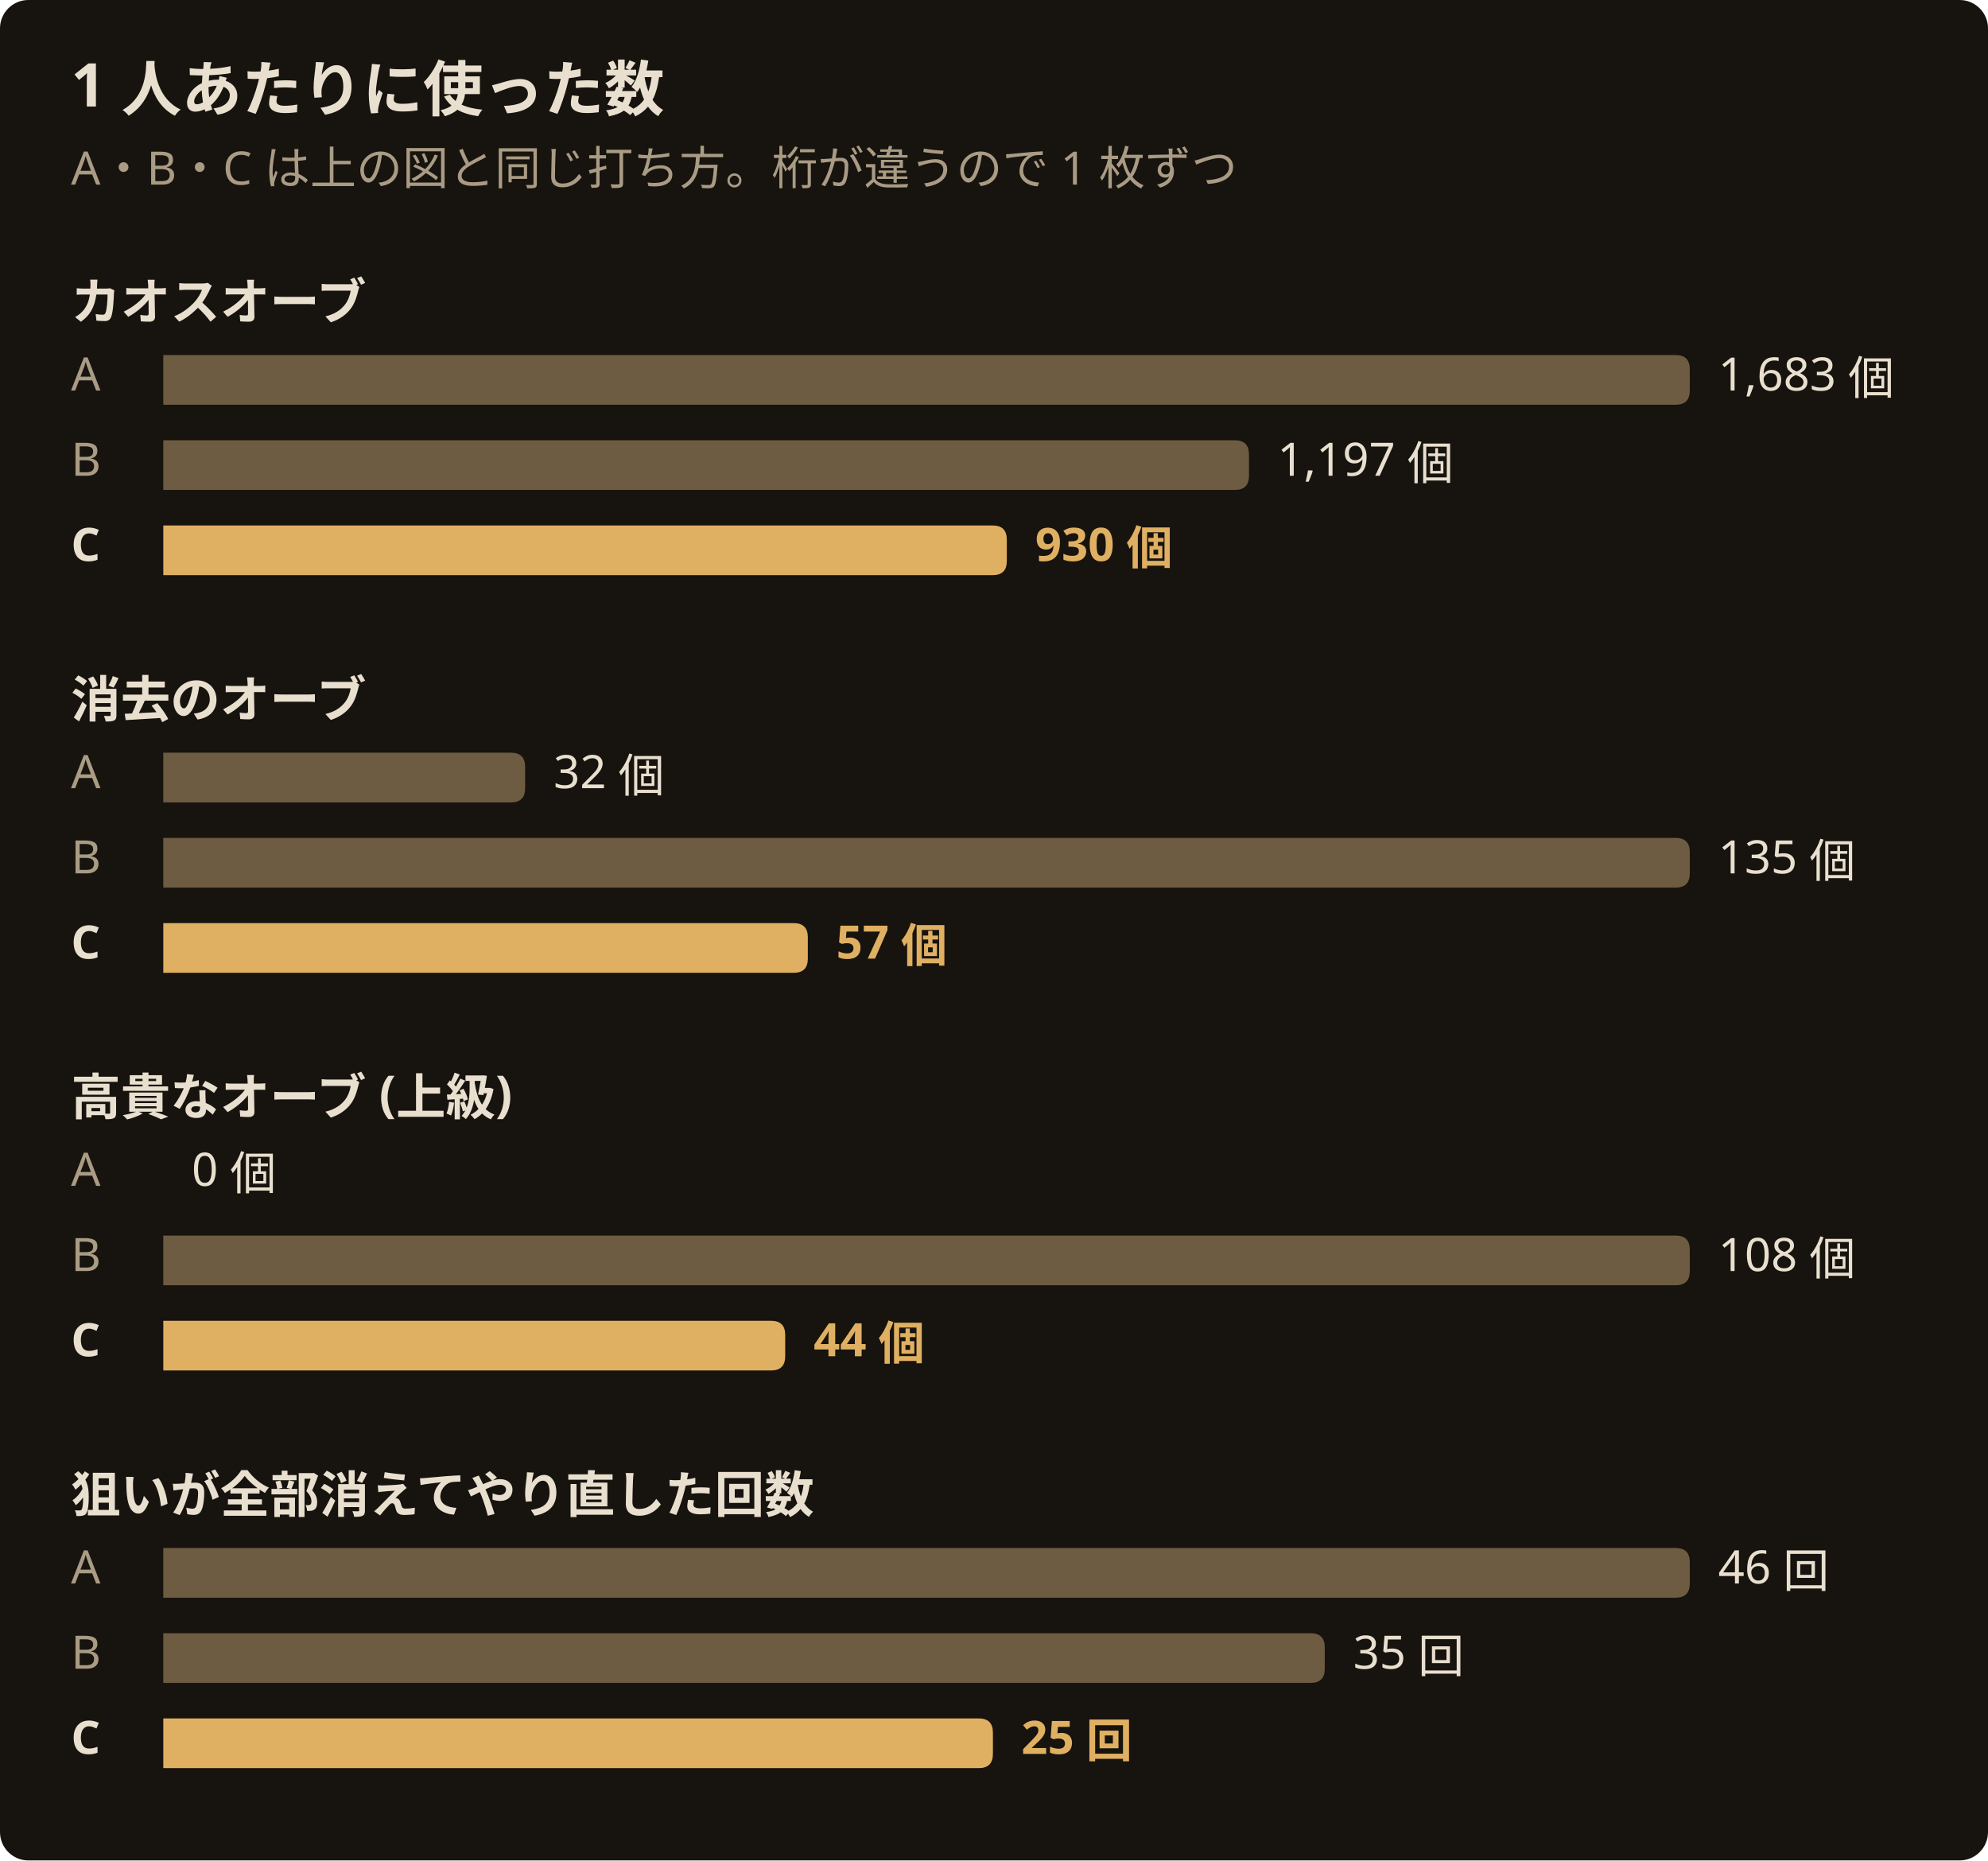
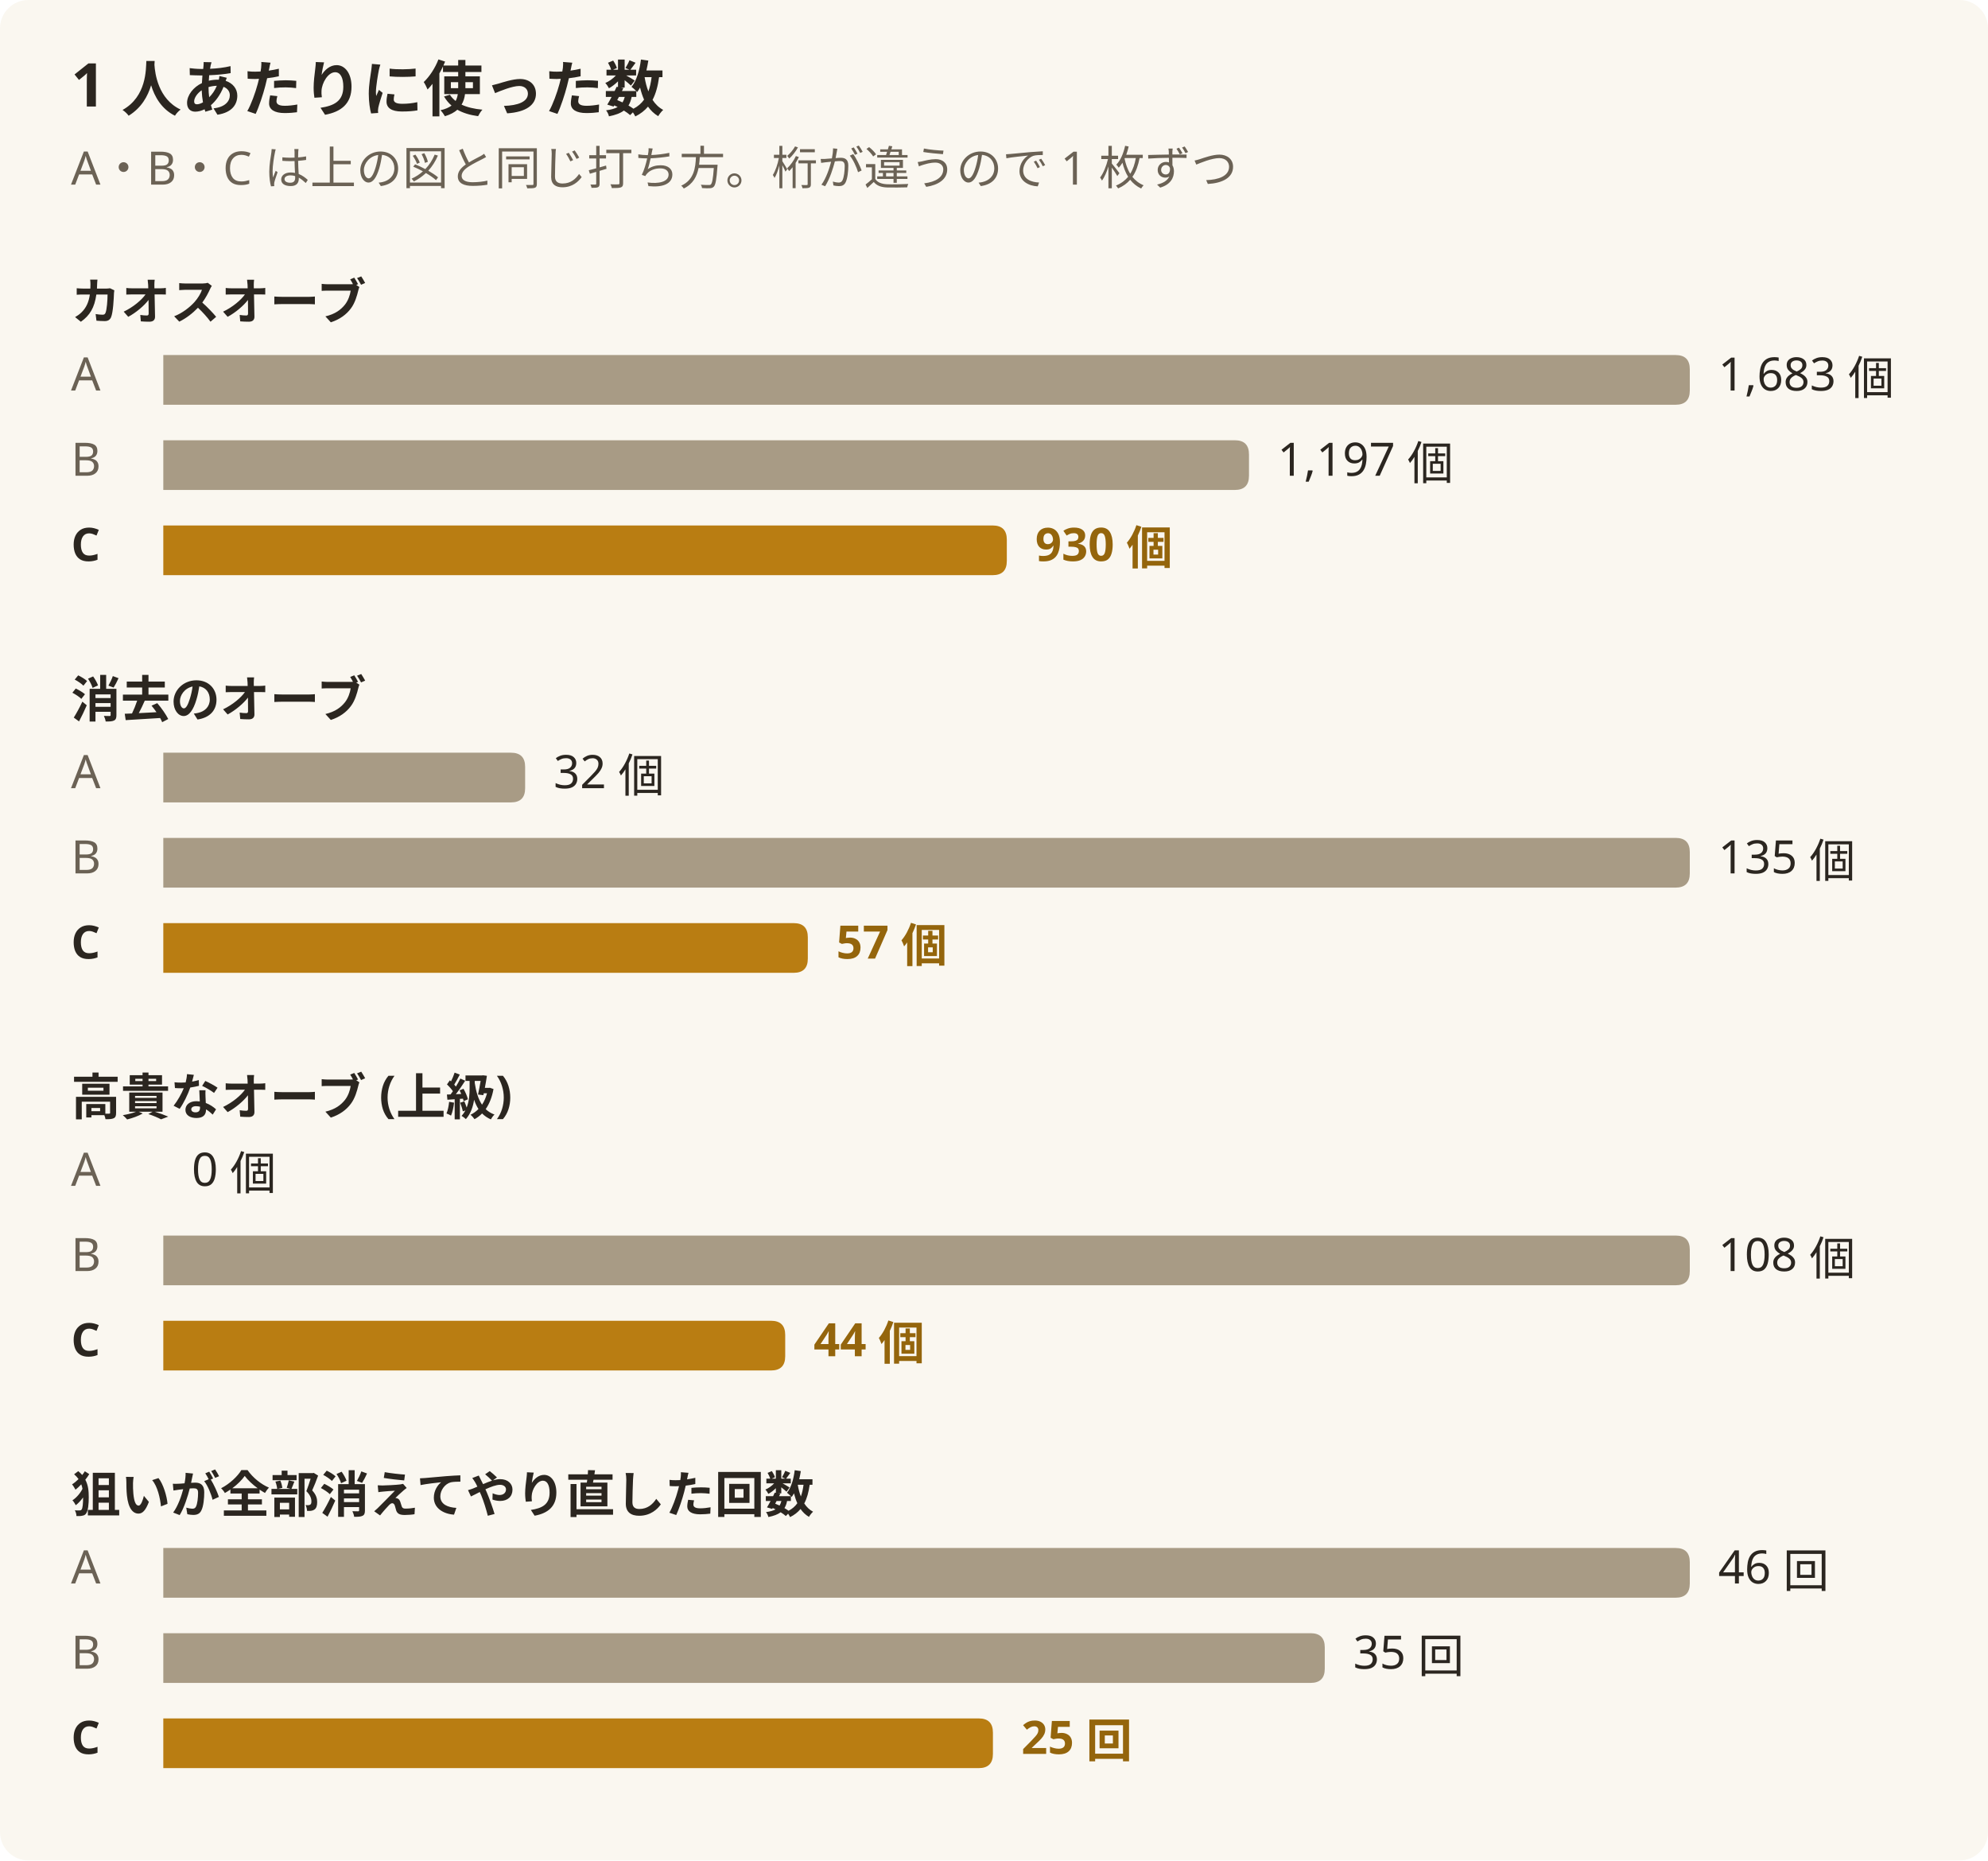
<svg xmlns="http://www.w3.org/2000/svg" viewBox="0 0 560 524" width="560" height="524" role="img" font-family="&quot;Zen Kaku Gothic New&quot;,&quot;Hiragino Sans&quot;,&quot;Yu Gothic UI&quot;,&quot;Meiryo&quot;,system-ui,sans-serif">
-   <rect width="560" height="524" rx="8" fill="#17130e" />
-   <text x="20" y="30" font-size="17" fill="#e8dfcf" text-anchor="start" font-weight="700">1 人あたりに使った数</text>
-   <text x="20" y="52" font-size="13" fill="#a99b84" text-anchor="start" font-weight="400">A・B・C は上の図と同じ打ち方。桁が違うので 1 枚ずつ</text>
-   <text x="20" y="90" font-size="14" fill="#e8dfcf" text-anchor="start" font-weight="700">カオスオーブ</text>
-   <text x="20" y="110" font-size="13" fill="#a99b84" text-anchor="start" font-weight="400">A</text>
-   <path d="M46,100H472Q476,100 476,104V110Q476,114 472,114H46Z" fill="#6e5c42" />
-   <text x="484" y="110" font-size="13" fill="#e8dfcf" text-anchor="start" font-weight="400">1,683 個</text>
-   <text x="20" y="134" font-size="13" fill="#a99b84" text-anchor="start" font-weight="400">B</text>
-   <path d="M46,124H347.829Q351.829,124 351.829,128V134Q351.829,138 347.829,138H46Z" fill="#6e5c42" />
-   <text x="359.829" y="134" font-size="13" fill="#e8dfcf" text-anchor="start" font-weight="400">1,197 個</text>
-   <text x="20" y="158" font-size="13" fill="#e8dfcf" text-anchor="start" font-weight="700">C</text>
-   <path d="M46,148H279.611Q283.611,148 283.611,152V158Q283.611,162 279.611,162H46Z" fill="#e0b062" />
-   <text x="291.611" y="158" font-size="13" fill="#e0b062" text-anchor="start" font-weight="700">930 個</text>
-   <text x="20" y="202" font-size="14" fill="#e8dfcf" text-anchor="start" font-weight="700">消去のオーブ</text>
-   <text x="20" y="222" font-size="13" fill="#a99b84" text-anchor="start" font-weight="400">A</text>
-   <path d="M46,212H143.926Q147.926,212 147.926,216V222Q147.926,226 143.926,226H46Z" fill="#6e5c42" />
-   <text x="155.926" y="222" font-size="13" fill="#e8dfcf" text-anchor="start" font-weight="400">32 個</text>
-   <text x="20" y="246" font-size="13" fill="#a99b84" text-anchor="start" font-weight="400">B</text>
-   <path d="M46,236H472Q476,236 476,240V246Q476,250 472,250H46Z" fill="#6e5c42" />
-   <text x="484" y="246" font-size="13" fill="#e8dfcf" text-anchor="start" font-weight="400">135 個</text>
-   <text x="20" y="270" font-size="13" fill="#e8dfcf" text-anchor="start" font-weight="700">C</text>
-   <path d="M46,260H223.556Q227.556,260 227.556,264V270Q227.556,274 223.556,274H46Z" fill="#e0b062" />
-   <text x="235.556" y="270" font-size="13" fill="#e0b062" text-anchor="start" font-weight="700">57 個</text>
-   <text x="20" y="314" font-size="14" fill="#e8dfcf" text-anchor="start" font-weight="700">高貴なオーブ (上級)</text>
-   <text x="20" y="334" font-size="13" fill="#a99b84" text-anchor="start" font-weight="400">A</text>
-   <text x="54" y="334" font-size="13" fill="#e8dfcf" text-anchor="start" font-weight="400">0 個</text>
-   <text x="20" y="358" font-size="13" fill="#a99b84" text-anchor="start" font-weight="400">B</text>
-   <path d="M46,348H472Q476,348 476,352V358Q476,362 472,362H46Z" fill="#6e5c42" />
-   <text x="484" y="358" font-size="13" fill="#e8dfcf" text-anchor="start" font-weight="400">108 個</text>
-   <text x="20" y="382" font-size="13" fill="#e8dfcf" text-anchor="start" font-weight="700">C</text>
-   <path d="M46,372H217.185Q221.185,372 221.185,376V382Q221.185,386 217.185,386H46Z" fill="#e0b062" />
-   <text x="229.185" y="382" font-size="13" fill="#e0b062" text-anchor="start" font-weight="700">44 個</text>
-   <text x="20" y="426" font-size="14" fill="#e8dfcf" text-anchor="start" font-weight="700">狙いが全部消えてやり直した回数</text>
-   <text x="20" y="446" font-size="13" fill="#a99b84" text-anchor="start" font-weight="400">A</text>
-   <path d="M46,436H472Q476,436 476,440V446Q476,450 472,450H46Z" fill="#6e5c42" />
-   <text x="484" y="446" font-size="13" fill="#e8dfcf" text-anchor="start" font-weight="400">46 回</text>
-   <text x="20" y="470" font-size="13" fill="#a99b84" text-anchor="start" font-weight="400">B</text>
-   <path d="M46,460H369.174Q373.174,460 373.174,464V470Q373.174,474 369.174,474H46Z" fill="#6e5c42" />
-   <text x="381.174" y="470" font-size="13" fill="#e8dfcf" text-anchor="start" font-weight="400">35 回</text>
-   <text x="20" y="494" font-size="13" fill="#e8dfcf" text-anchor="start" font-weight="700">C</text>
-   <path d="M46,484H275.696Q279.696,484 279.696,488V494Q279.696,498 275.696,498H46Z" fill="#e0b062" />
-   <text x="287.696" y="494" font-size="13" fill="#e0b062" text-anchor="start" font-weight="700">25 回</text>
+   <rect width="560" height="524" rx="8" fill="#faf7f0" />
+   <text x="20" y="30" font-size="17" fill="#2b2620" text-anchor="start" font-weight="700">1 人あたりに使った数</text>
+   <text x="20" y="52" font-size="13" fill="#6b6255" text-anchor="start" font-weight="400">A・B・C は上の図と同じ打ち方。桁が違うので 1 枚ずつ</text>
+   <text x="20" y="90" font-size="14" fill="#2b2620" text-anchor="start" font-weight="700">カオスオーブ</text>
+   <text x="20" y="110" font-size="13" fill="#6b6255" text-anchor="start" font-weight="400">A</text>
+   <path d="M46,100H472Q476,100 476,104V110Q476,114 472,114H46Z" fill="#a89b85" />
+   <text x="484" y="110" font-size="13" fill="#2b2620" text-anchor="start" font-weight="400">1,683 個</text>
+   <text x="20" y="134" font-size="13" fill="#6b6255" text-anchor="start" font-weight="400">B</text>
+   <path d="M46,124H347.829Q351.829,124 351.829,128V134Q351.829,138 347.829,138H46Z" fill="#a89b85" />
+   <text x="359.829" y="134" font-size="13" fill="#2b2620" text-anchor="start" font-weight="400">1,197 個</text>
+   <text x="20" y="158" font-size="13" fill="#2b2620" text-anchor="start" font-weight="700">C</text>
+   <path d="M46,148H279.611Q283.611,148 283.611,152V158Q283.611,162 279.611,162H46Z" fill="#b97d12" />
+   <text x="291.611" y="158" font-size="13" fill="#94650c" text-anchor="start" font-weight="700">930 個</text>
+   <text x="20" y="202" font-size="14" fill="#2b2620" text-anchor="start" font-weight="700">消去のオーブ</text>
+   <text x="20" y="222" font-size="13" fill="#6b6255" text-anchor="start" font-weight="400">A</text>
+   <path d="M46,212H143.926Q147.926,212 147.926,216V222Q147.926,226 143.926,226H46Z" fill="#a89b85" />
+   <text x="155.926" y="222" font-size="13" fill="#2b2620" text-anchor="start" font-weight="400">32 個</text>
+   <text x="20" y="246" font-size="13" fill="#6b6255" text-anchor="start" font-weight="400">B</text>
+   <path d="M46,236H472Q476,236 476,240V246Q476,250 472,250H46Z" fill="#a89b85" />
+   <text x="484" y="246" font-size="13" fill="#2b2620" text-anchor="start" font-weight="400">135 個</text>
+   <text x="20" y="270" font-size="13" fill="#2b2620" text-anchor="start" font-weight="700">C</text>
+   <path d="M46,260H223.556Q227.556,260 227.556,264V270Q227.556,274 223.556,274H46Z" fill="#b97d12" />
+   <text x="235.556" y="270" font-size="13" fill="#94650c" text-anchor="start" font-weight="700">57 個</text>
+   <text x="20" y="314" font-size="14" fill="#2b2620" text-anchor="start" font-weight="700">高貴なオーブ (上級)</text>
+   <text x="20" y="334" font-size="13" fill="#6b6255" text-anchor="start" font-weight="400">A</text>
+   <text x="54" y="334" font-size="13" fill="#2b2620" text-anchor="start" font-weight="400">0 個</text>
+   <text x="20" y="358" font-size="13" fill="#6b6255" text-anchor="start" font-weight="400">B</text>
+   <path d="M46,348H472Q476,348 476,352V358Q476,362 472,362H46Z" fill="#a89b85" />
+   <text x="484" y="358" font-size="13" fill="#2b2620" text-anchor="start" font-weight="400">108 個</text>
+   <text x="20" y="382" font-size="13" fill="#2b2620" text-anchor="start" font-weight="700">C</text>
+   <path d="M46,372H217.185Q221.185,372 221.185,376V382Q221.185,386 217.185,386H46Z" fill="#b97d12" />
+   <text x="229.185" y="382" font-size="13" fill="#94650c" text-anchor="start" font-weight="700">44 個</text>
+   <text x="20" y="426" font-size="14" fill="#2b2620" text-anchor="start" font-weight="700">狙いが全部消えてやり直した回数</text>
+   <text x="20" y="446" font-size="13" fill="#6b6255" text-anchor="start" font-weight="400">A</text>
+   <path d="M46,436H472Q476,436 476,440V446Q476,450 472,450H46Z" fill="#a89b85" />
+   <text x="484" y="446" font-size="13" fill="#2b2620" text-anchor="start" font-weight="400">46 回</text>
+   <text x="20" y="470" font-size="13" fill="#6b6255" text-anchor="start" font-weight="400">B</text>
+   <path d="M46,460H369.174Q373.174,460 373.174,464V470Q373.174,474 369.174,474H46Z" fill="#a89b85" />
+   <text x="381.174" y="470" font-size="13" fill="#2b2620" text-anchor="start" font-weight="400">35 回</text>
+   <text x="20" y="494" font-size="13" fill="#2b2620" text-anchor="start" font-weight="700">C</text>
+   <path d="M46,484H275.696Q279.696,484 279.696,488V494Q279.696,498 275.696,498H46Z" fill="#b97d12" />
+   <text x="287.696" y="494" font-size="13" fill="#94650c" text-anchor="start" font-weight="700">25 回</text>
</svg>
